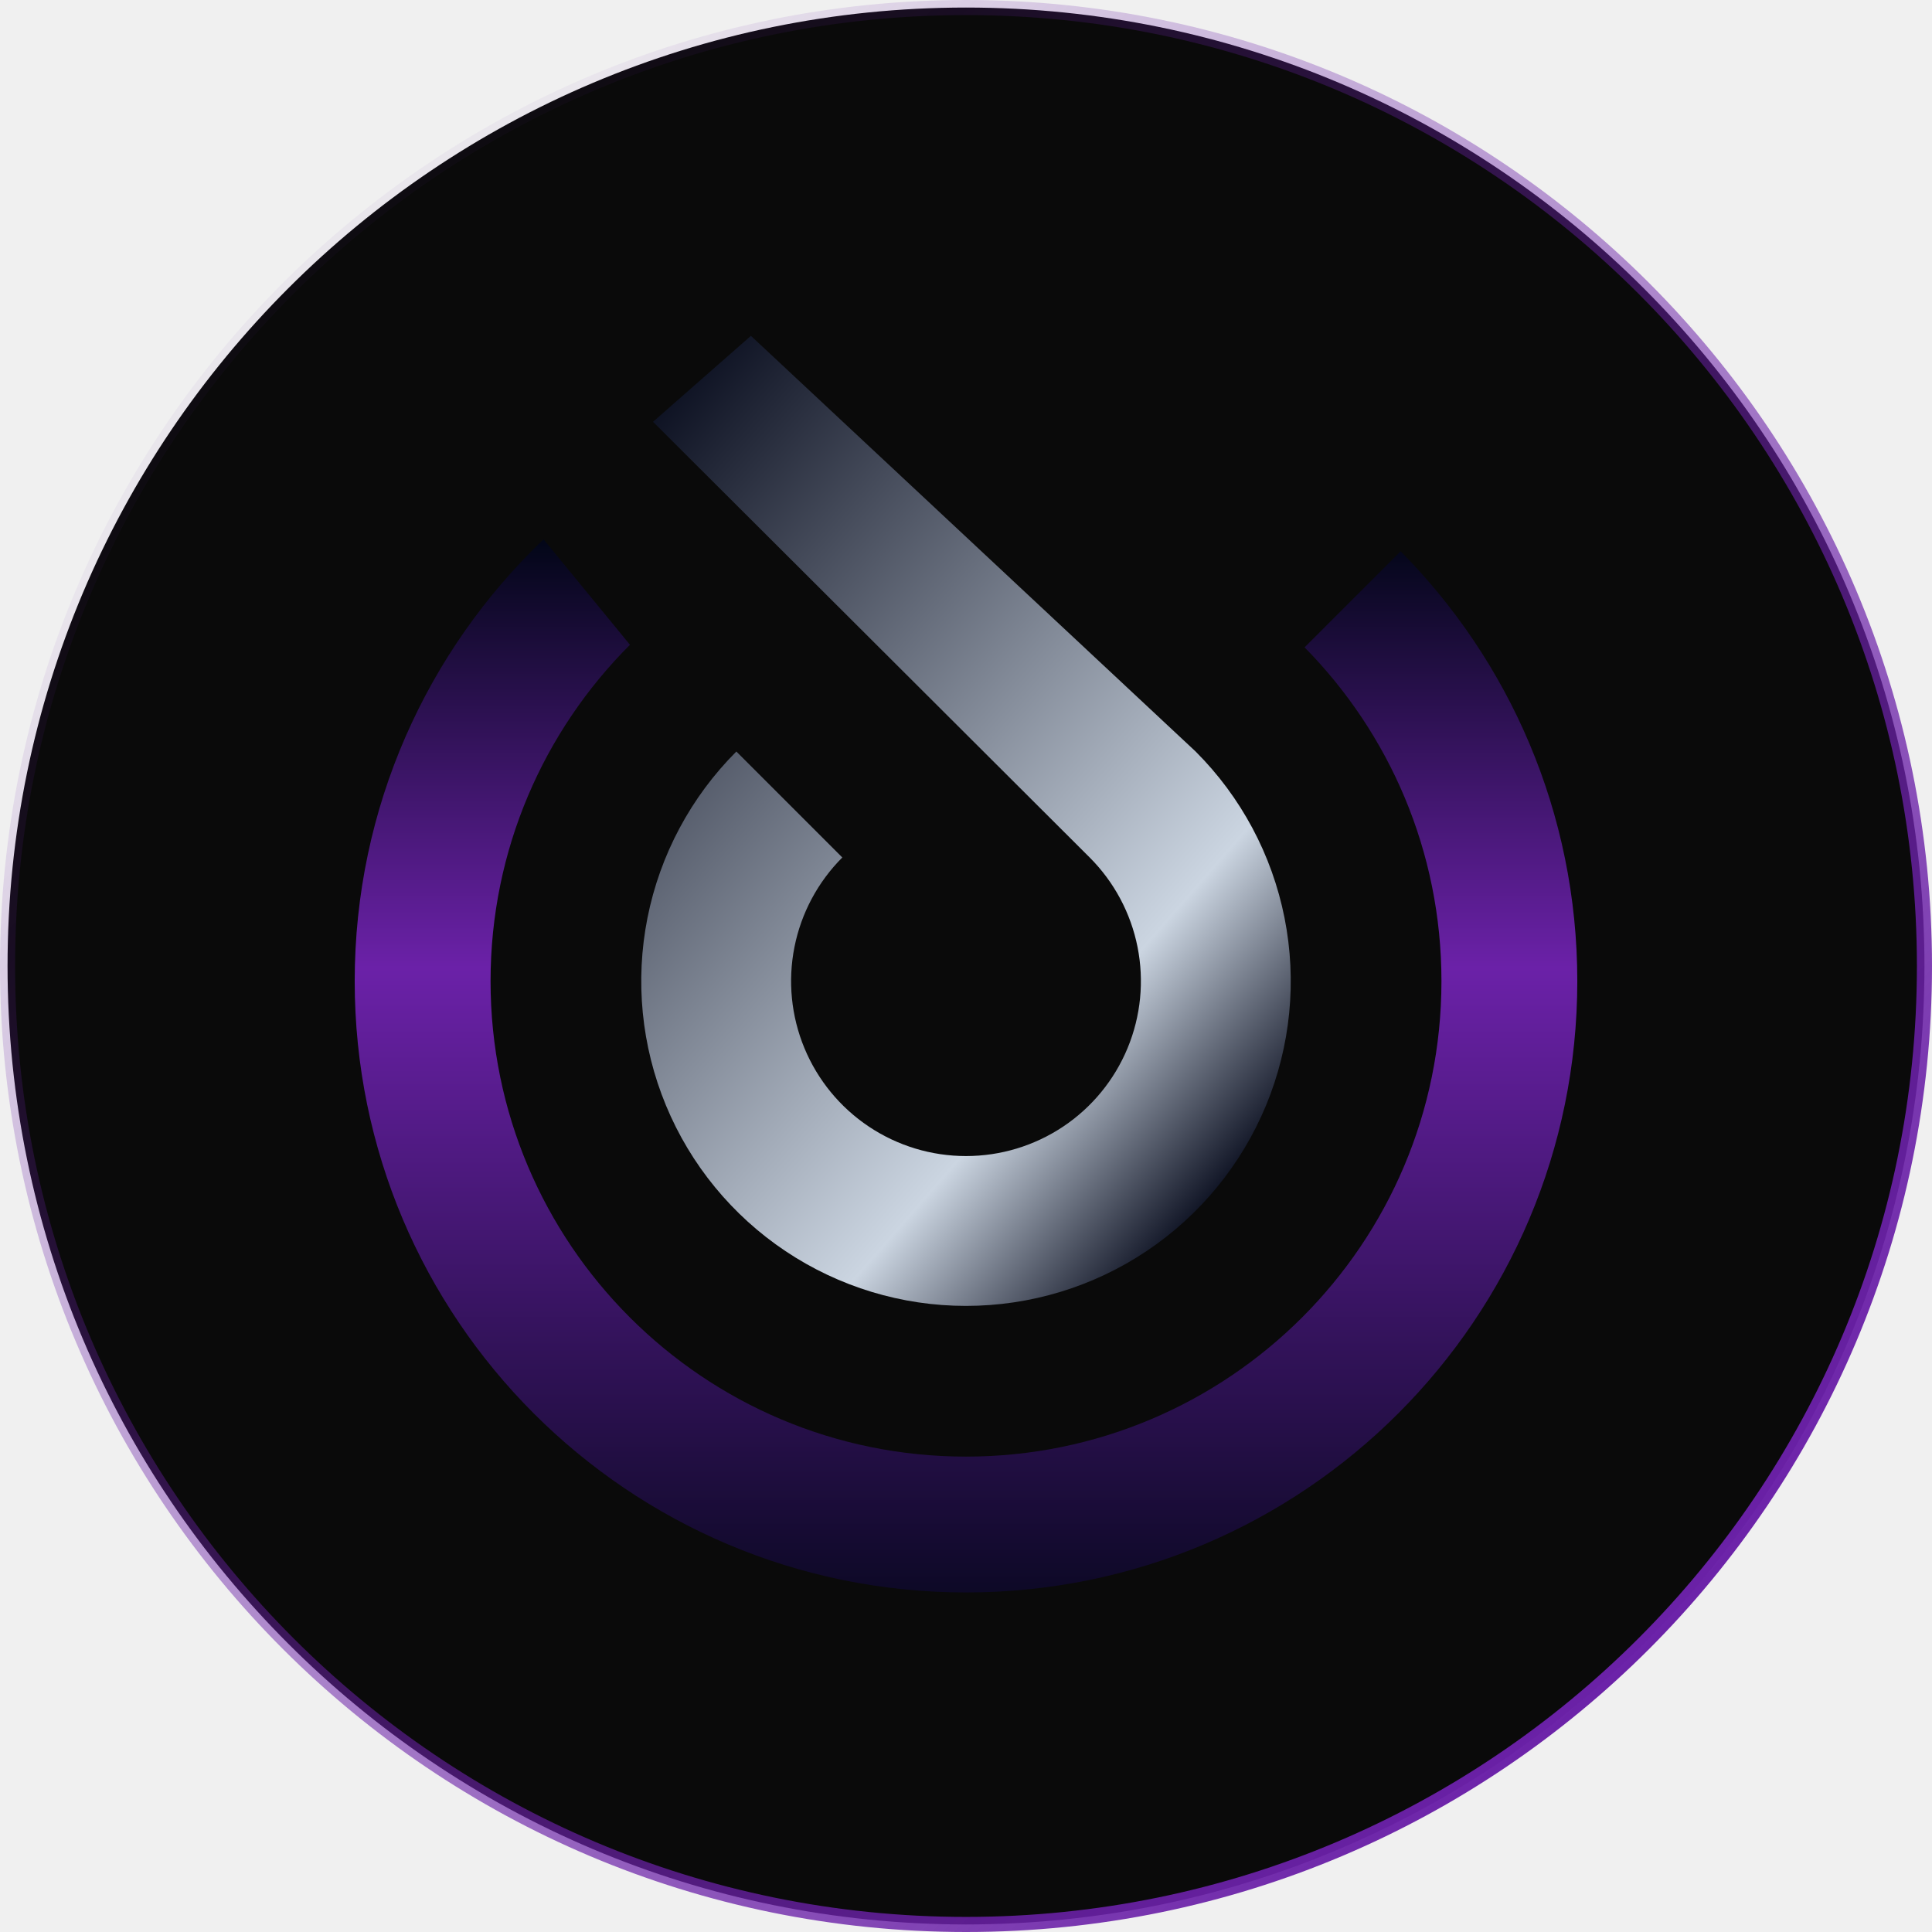
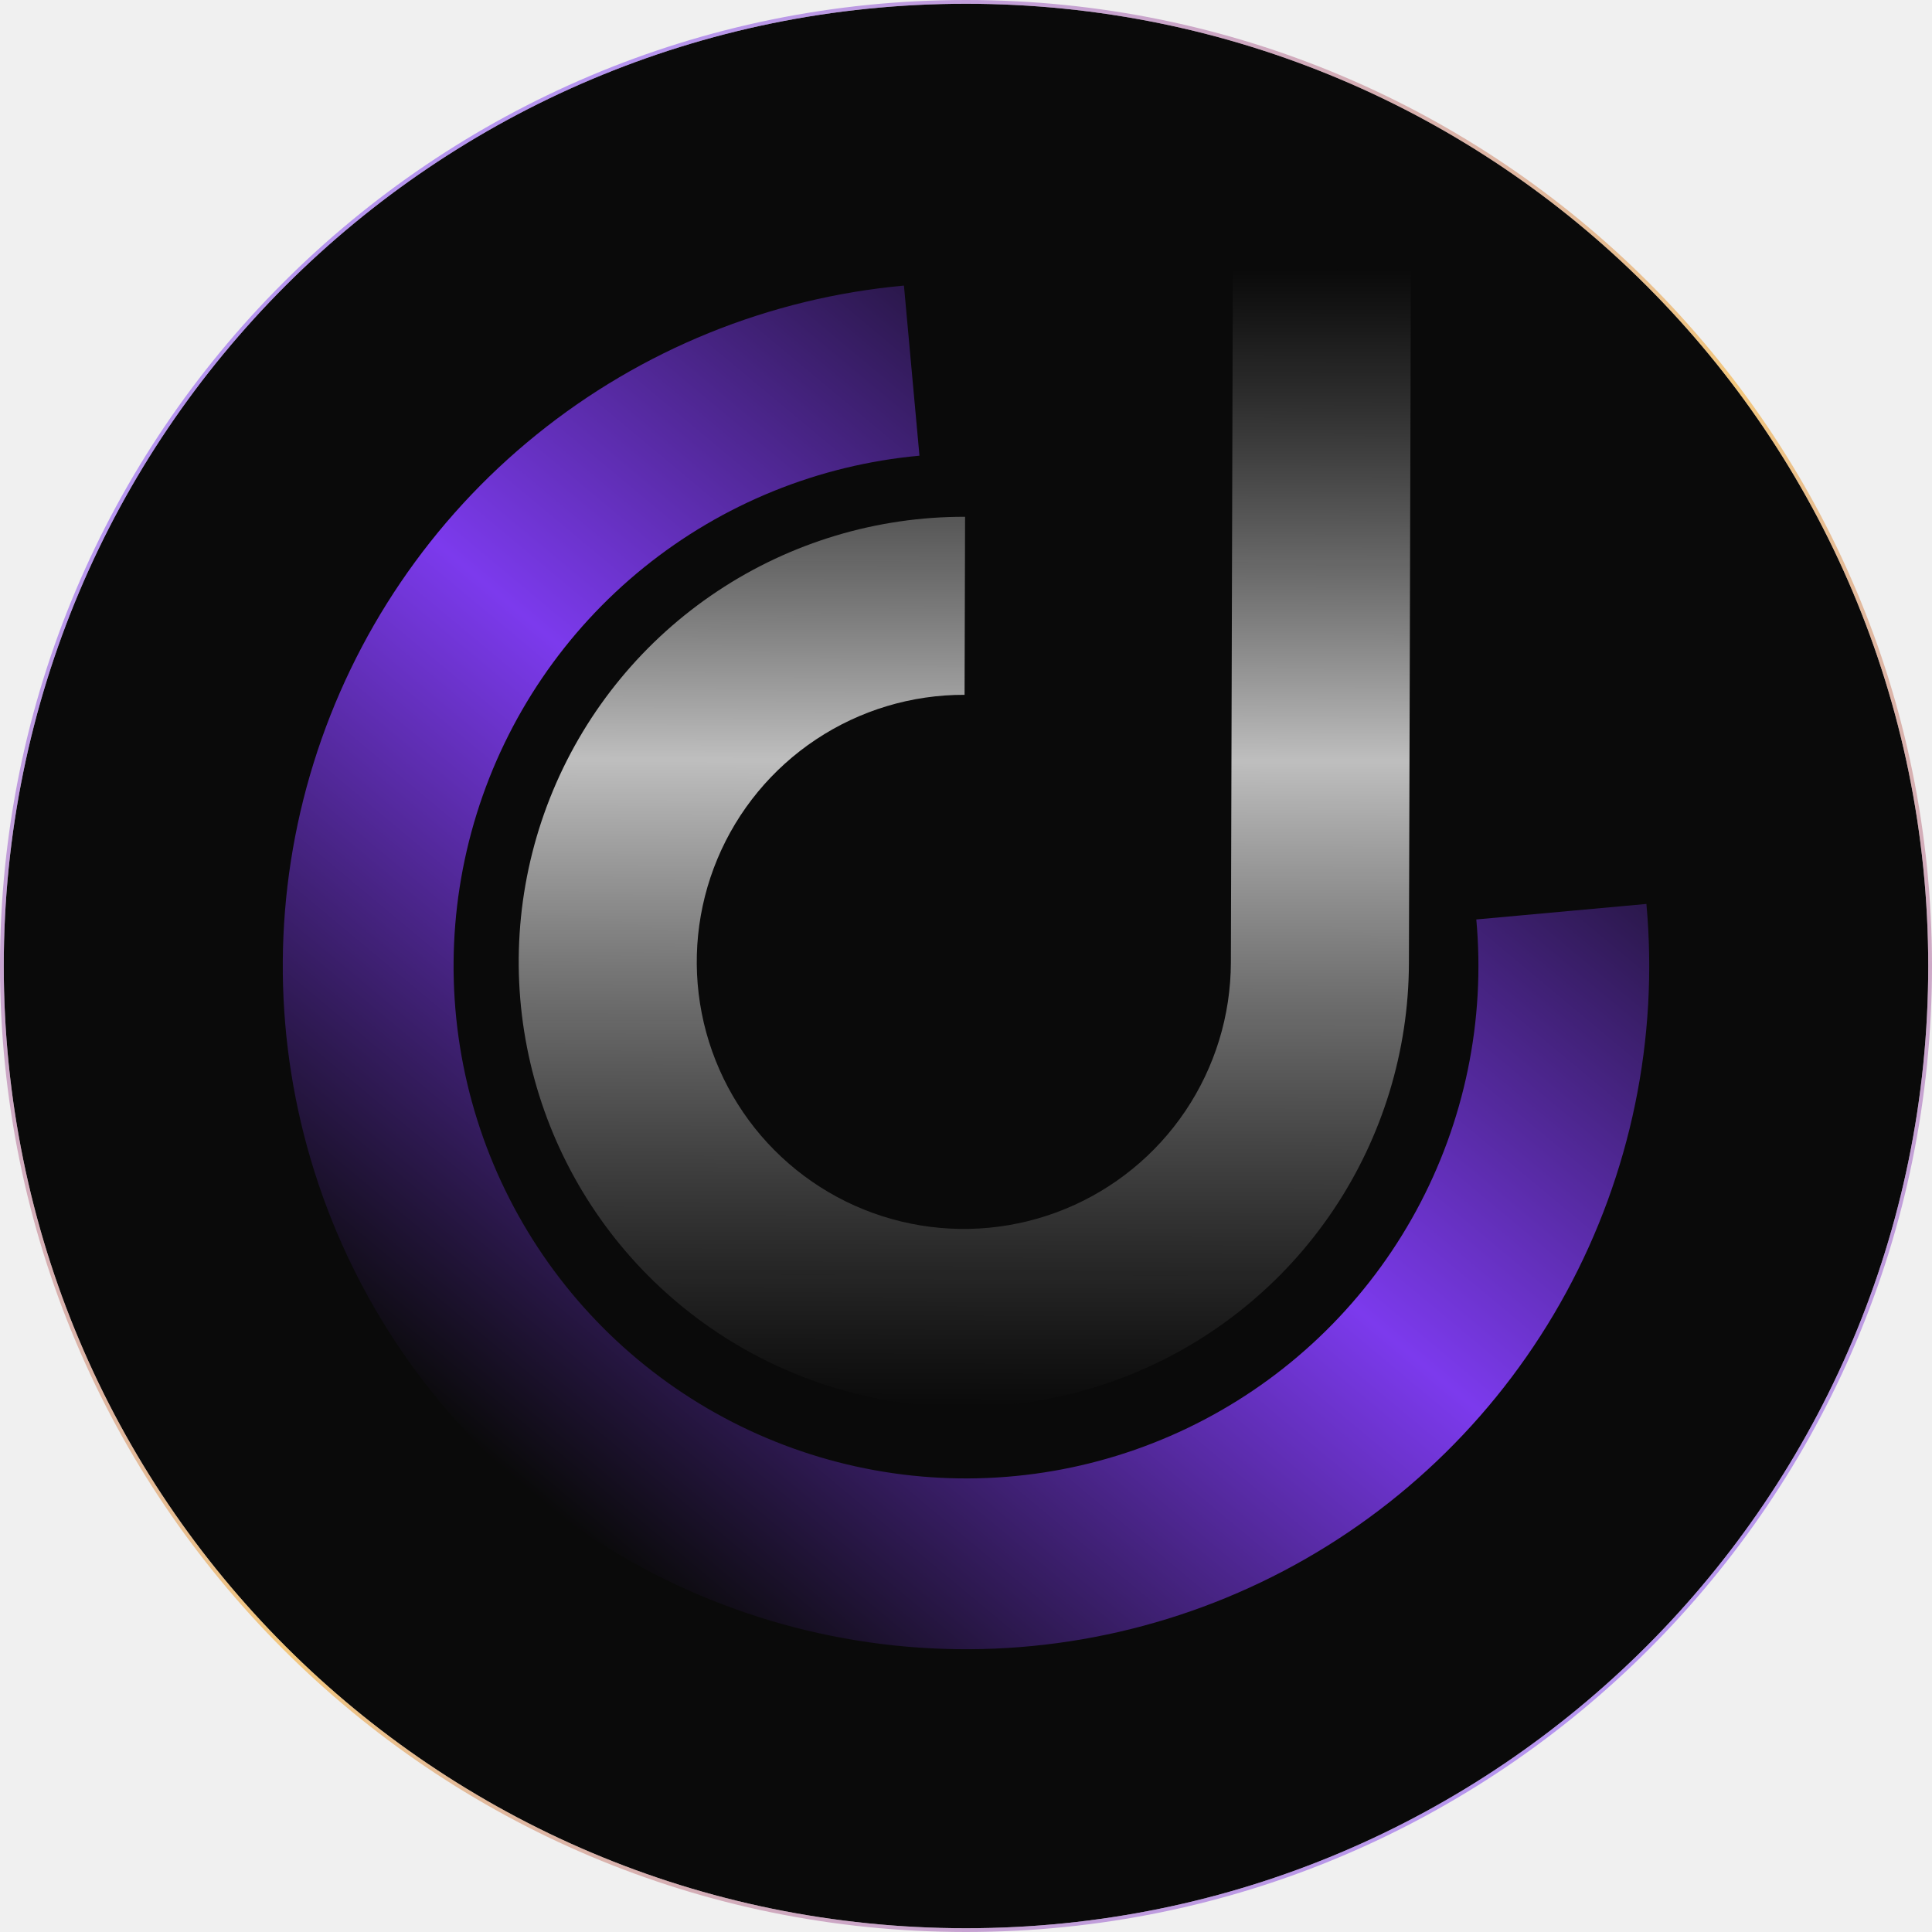
- <svg xmlns="http://www.w3.org/2000/svg" width="512" height="512" viewBox="0 0 512 512" fill="none">
-   <rect x="2" y="2" width="508" height="508" rx="254" fill="#0A0A0A" />
-   <path fill-rule="evenodd" clip-rule="evenodd" d="M345.726 171.556L371.172 146.11C371.055 145.984 370.937 145.859 370.819 145.733C399.978 175.028 418 215.417 418 260.016C418 349.486 345.47 422.016 256 422.016C166.53 422.016 94 349.486 94 260.016C94 213.977 113.205 172.423 144.041 142.929L166.948 170.876C144.121 193.681 130 225.2 130 260.016C130 329.604 186.412 386.016 256 386.016C325.588 386.016 382 329.604 382 260.016C382 225.544 368.157 194.305 345.726 171.556Z" fill="url(#paint0_linear_9_4)" />
-   <path d="M316.855 199.16C328.891 211.196 337.088 226.531 340.409 243.226C343.73 259.92 342.025 277.225 335.511 292.951C328.998 308.676 317.967 322.118 303.814 331.574C289.661 341.031 273.022 346.078 256 346.078C238.978 346.078 222.339 341.031 208.186 331.574C194.033 322.117 183.003 308.676 176.489 292.951C169.975 277.225 168.27 259.92 171.591 243.226C174.912 226.531 183.109 211.196 195.145 199.16L223.224 227.24C216.742 233.723 212.328 241.982 210.539 250.973C208.751 259.964 209.668 269.284 213.177 277.754C216.685 286.223 222.626 293.463 230.248 298.556C237.871 303.649 246.833 306.368 256 306.368C265.168 306.368 274.129 303.649 281.752 298.556C289.374 293.463 295.315 286.223 298.823 277.754C302.332 269.284 303.25 259.964 301.461 250.973C299.673 241.982 295.258 233.723 288.776 227.24L173.055 111.781L199 89L316.855 199.16Z" fill="url(#paint1_linear_9_4)" />
-   <rect x="2" y="2" width="508" height="508" rx="254" stroke="url(#paint2_linear_9_4)" stroke-width="4" />
+ <svg xmlns="http://www.w3.org/2000/svg" width="514" height="514" viewBox="0 0 514 514" fill="none">
+   <g clip-path="url(#clip0_53_1660)">
+     <rect x="1" y="1" width="512" height="512" rx="256" fill="#0A0A0A" />
+     <path d="M438.019 240.49C441.285 276.292 433.86 312.259 416.685 343.841C399.509 375.424 373.354 401.204 341.526 417.922C309.699 434.64 273.629 441.544 237.878 437.762C202.126 433.98 168.299 419.681 140.674 396.674C113.049 373.667 92.867 342.985 82.68 308.508C72.493 274.031 72.758 237.307 83.442 202.98C94.126 168.654 114.749 138.266 142.703 115.661C170.658 93.055 204.687 79.246 240.49 75.981L244.617 121.236C217.766 123.685 192.243 134.041 171.277 150.995C150.312 167.95 134.844 190.74 126.831 216.485C118.818 242.23 118.619 269.773 126.26 295.631C133.9 321.489 149.037 344.501 169.756 361.756C190.475 379.011 215.845 389.735 242.658 392.572C269.472 395.408 296.524 390.23 320.395 377.691C344.265 365.153 363.882 345.818 376.763 322.131C389.645 298.444 395.214 271.469 392.765 244.617L438.019 240.49Z" fill="url(#paint0_linear_53_1660)" />
+     <path d="M374.836 256.24C374.77 279.661 367.76 302.536 354.694 321.973C341.627 341.409 323.09 356.535 301.427 365.437C279.763 374.338 255.947 376.616 232.989 371.982C210.032 367.348 188.964 356.01 172.449 339.402C155.935 322.795 144.717 301.663 140.213 278.679C135.708 255.696 138.121 231.893 147.145 210.28C156.168 188.668 171.398 170.216 190.909 157.26C210.419 144.303 233.333 137.423 256.754 137.489L256.62 184.855C242.568 184.816 228.819 188.944 217.113 196.718C205.407 204.492 196.269 215.563 190.854 228.53C185.44 241.498 183.993 255.78 186.695 269.57C189.398 283.36 196.129 296.039 206.037 306.004C215.946 315.968 228.587 322.771 242.361 325.551C256.136 328.332 270.426 326.965 283.424 321.624C296.422 316.283 307.544 307.208 315.384 295.546C323.224 283.884 327.43 270.159 327.47 256.106L327.991 71.573L375.358 71.707L374.836 256.24Z" fill="url(#paint1_linear_53_1660)" />
+   </g>
+   <rect x="0.5" y="0.5" width="513" height="513" rx="256.5" stroke="url(#paint2_linear_53_1660)" />
  <defs>
-     <linearGradient id="paint0_linear_9_4" x1="256" y1="142.929" x2="256" y2="441.633" gradientUnits="userSpaceOnUse">
-       <stop stop-color="#020617" />
-       <stop offset="0.38" stop-color="#6B21A8" />
-       <stop offset="1" stop-color="#020617" />
+     <linearGradient id="paint0_linear_53_1660" x1="373.326" y1="117.326" x2="140.674" y2="396.674" gradientUnits="userSpaceOnUse">
+       <stop stop-color="#0A0A0A" />
+       <stop offset="0.51" stop-color="#7C3AED" />
+       <stop offset="1" stop-color="#0A0A0A" />
    </linearGradient>
-     <linearGradient id="paint1_linear_9_4" x1="146.5" y1="123" x2="350" y2="300.5" gradientUnits="userSpaceOnUse">
-       <stop stop-color="#020617" />
-       <stop offset="0.749" stop-color="#CBD5E1" />
-       <stop offset="0.976" stop-color="#020617" />
+     <linearGradient id="paint1_linear_53_1660" x1="256.759" y1="71.401" x2="256.085" y2="374.323" gradientUnits="userSpaceOnUse">
+       <stop stop-color="#0A0A0A" stop-opacity="0.5" />
+       <stop offset="0.432" stop-color="#FAFAFA" stop-opacity="0.75" />
+       <stop offset="1" stop-color="#0A0A0A" stop-opacity="0.5" />
    </linearGradient>
-     <linearGradient id="paint2_linear_9_4" x1="449.5" y1="427.5" x2="99" y2="75.5" gradientUnits="userSpaceOnUse">
-       <stop stop-color="#6B21A8" />
-       <stop offset="1" stop-color="#6B21A8" stop-opacity="0.05" />
+     <linearGradient id="paint2_linear_53_1660" x1="425.5" y1="449" x2="100" y2="76.5" gradientUnits="userSpaceOnUse">
+       <stop stop-color="#7C3AED" stop-opacity="0.5" />
+       <stop offset="0.478" stop-color="#F59E0B" stop-opacity="0.5" />
+       <stop offset="1" stop-color="#7C3AED" stop-opacity="0.5" />
    </linearGradient>
+     <clipPath id="clip0_53_1660">
+       <rect x="1" y="1" width="512" height="512" rx="256" fill="white" />
+     </clipPath>
  </defs>
</svg>
